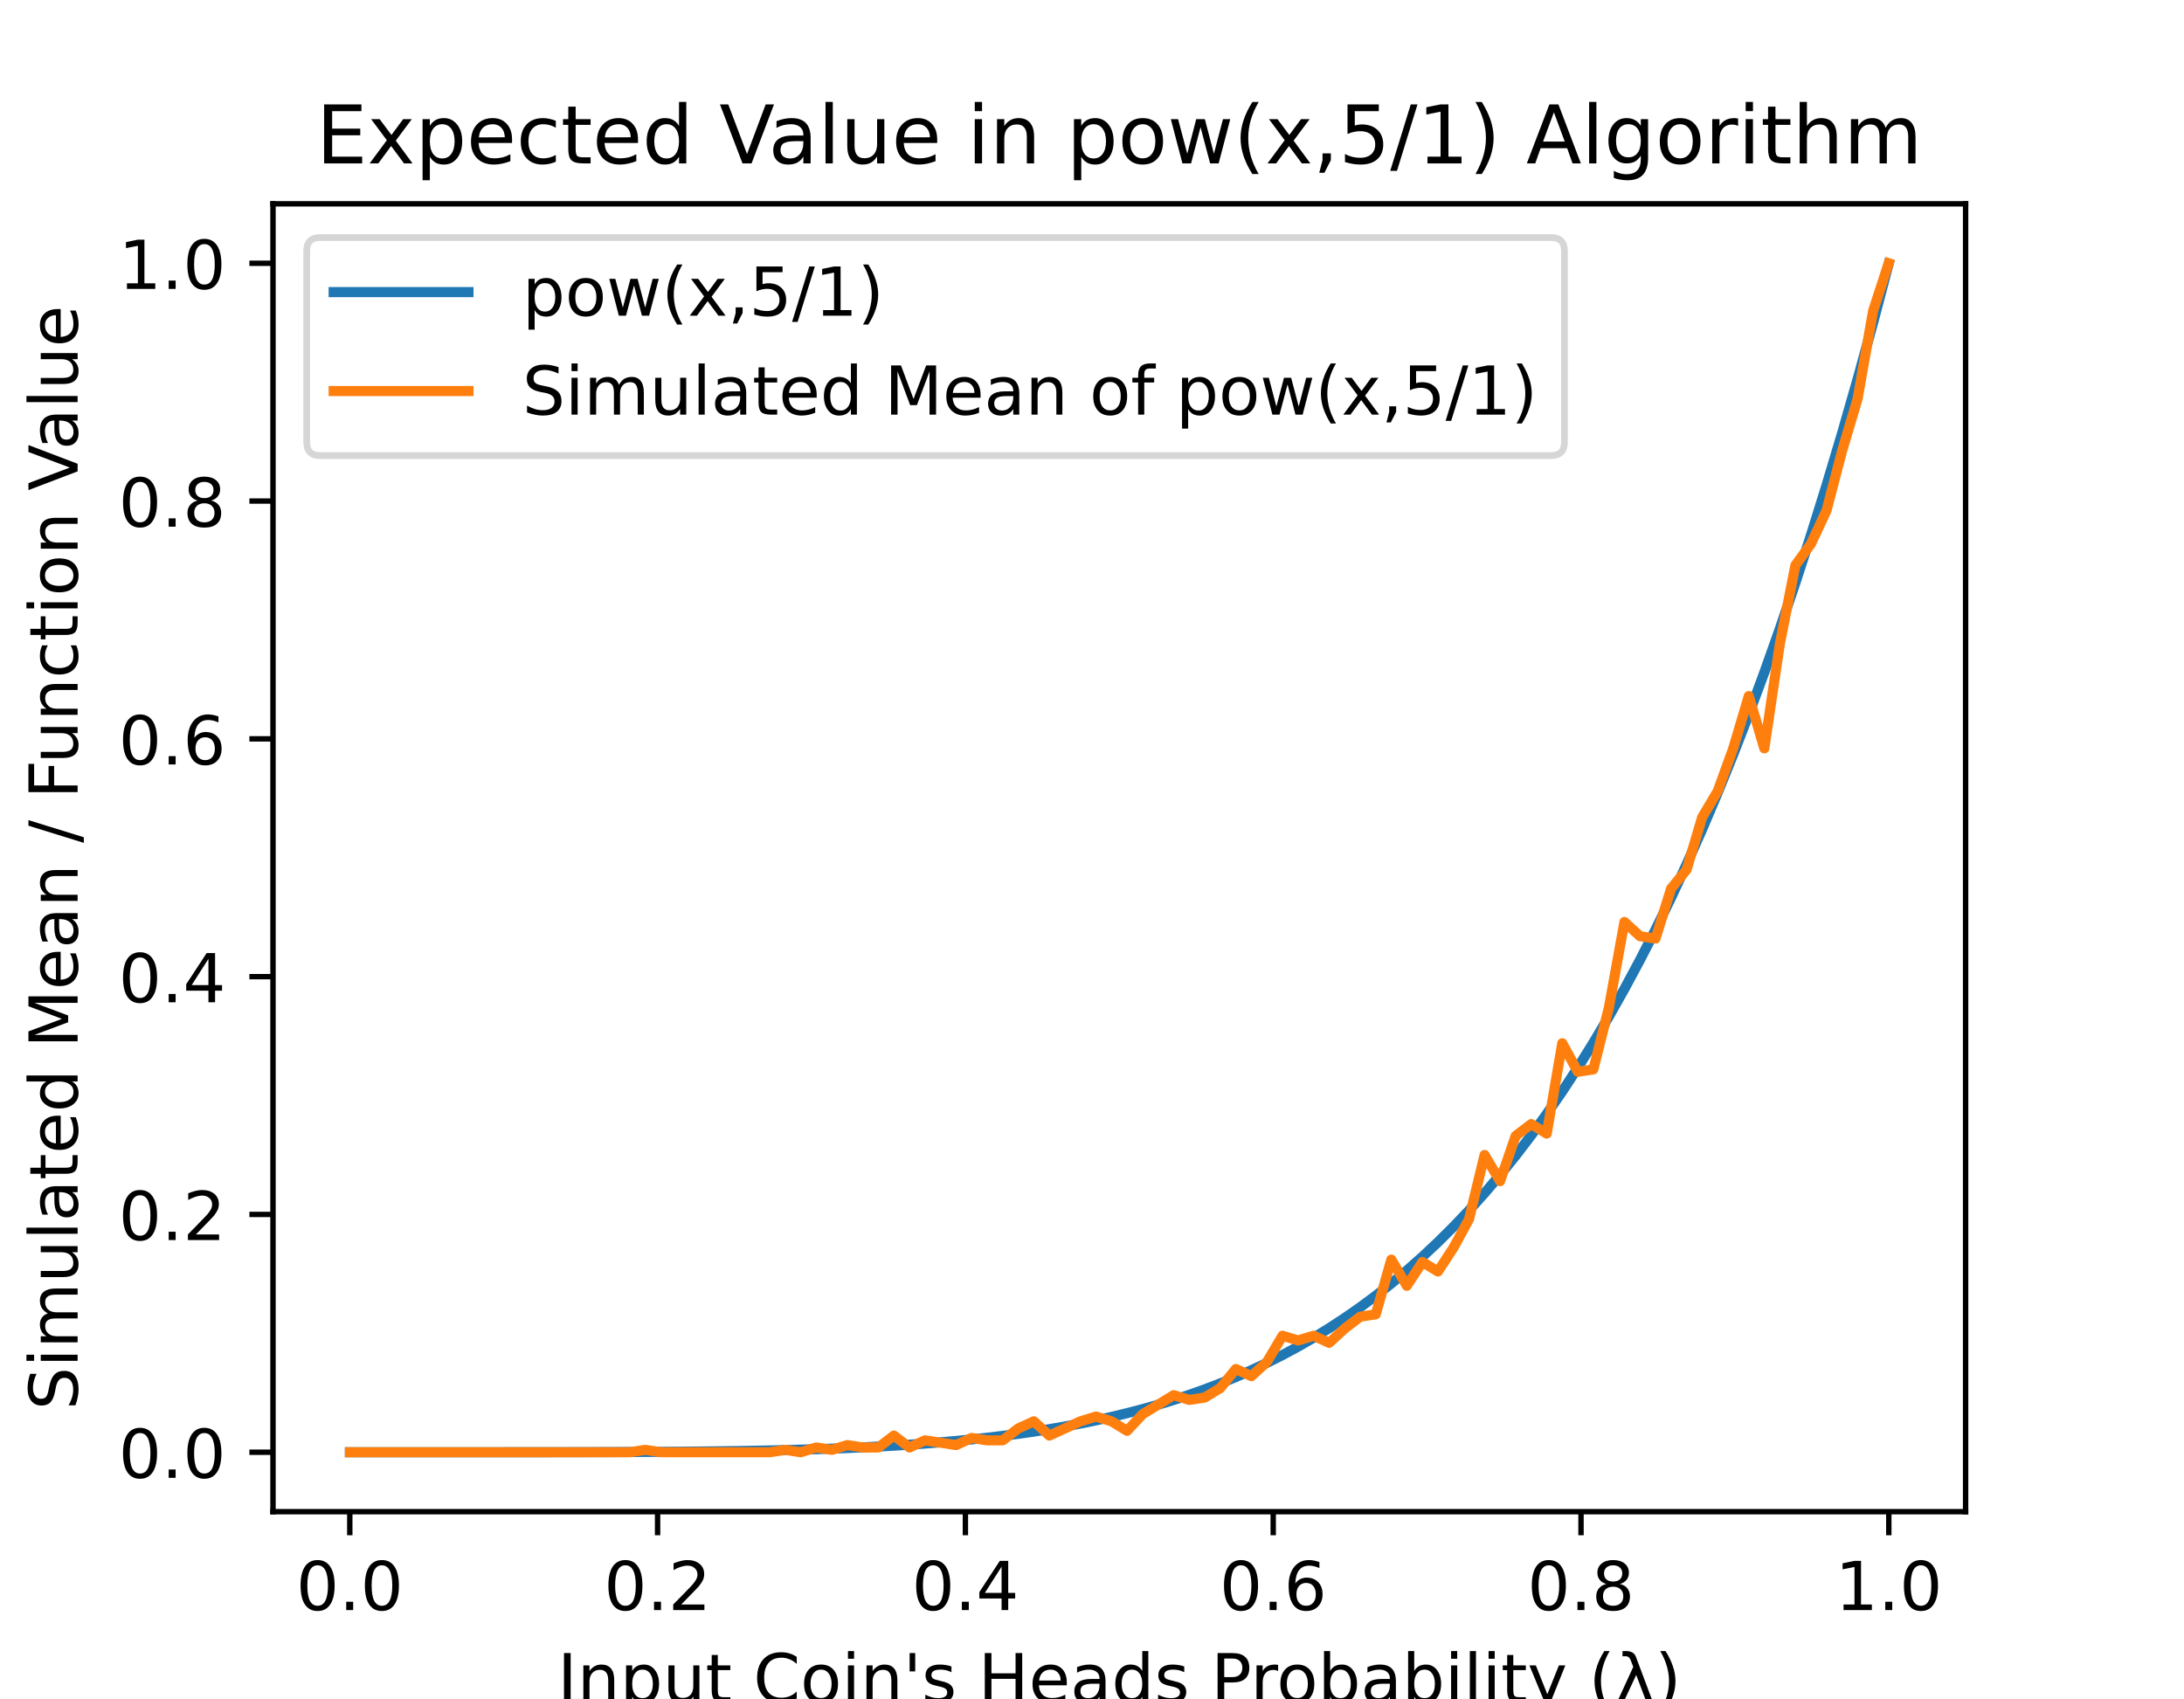
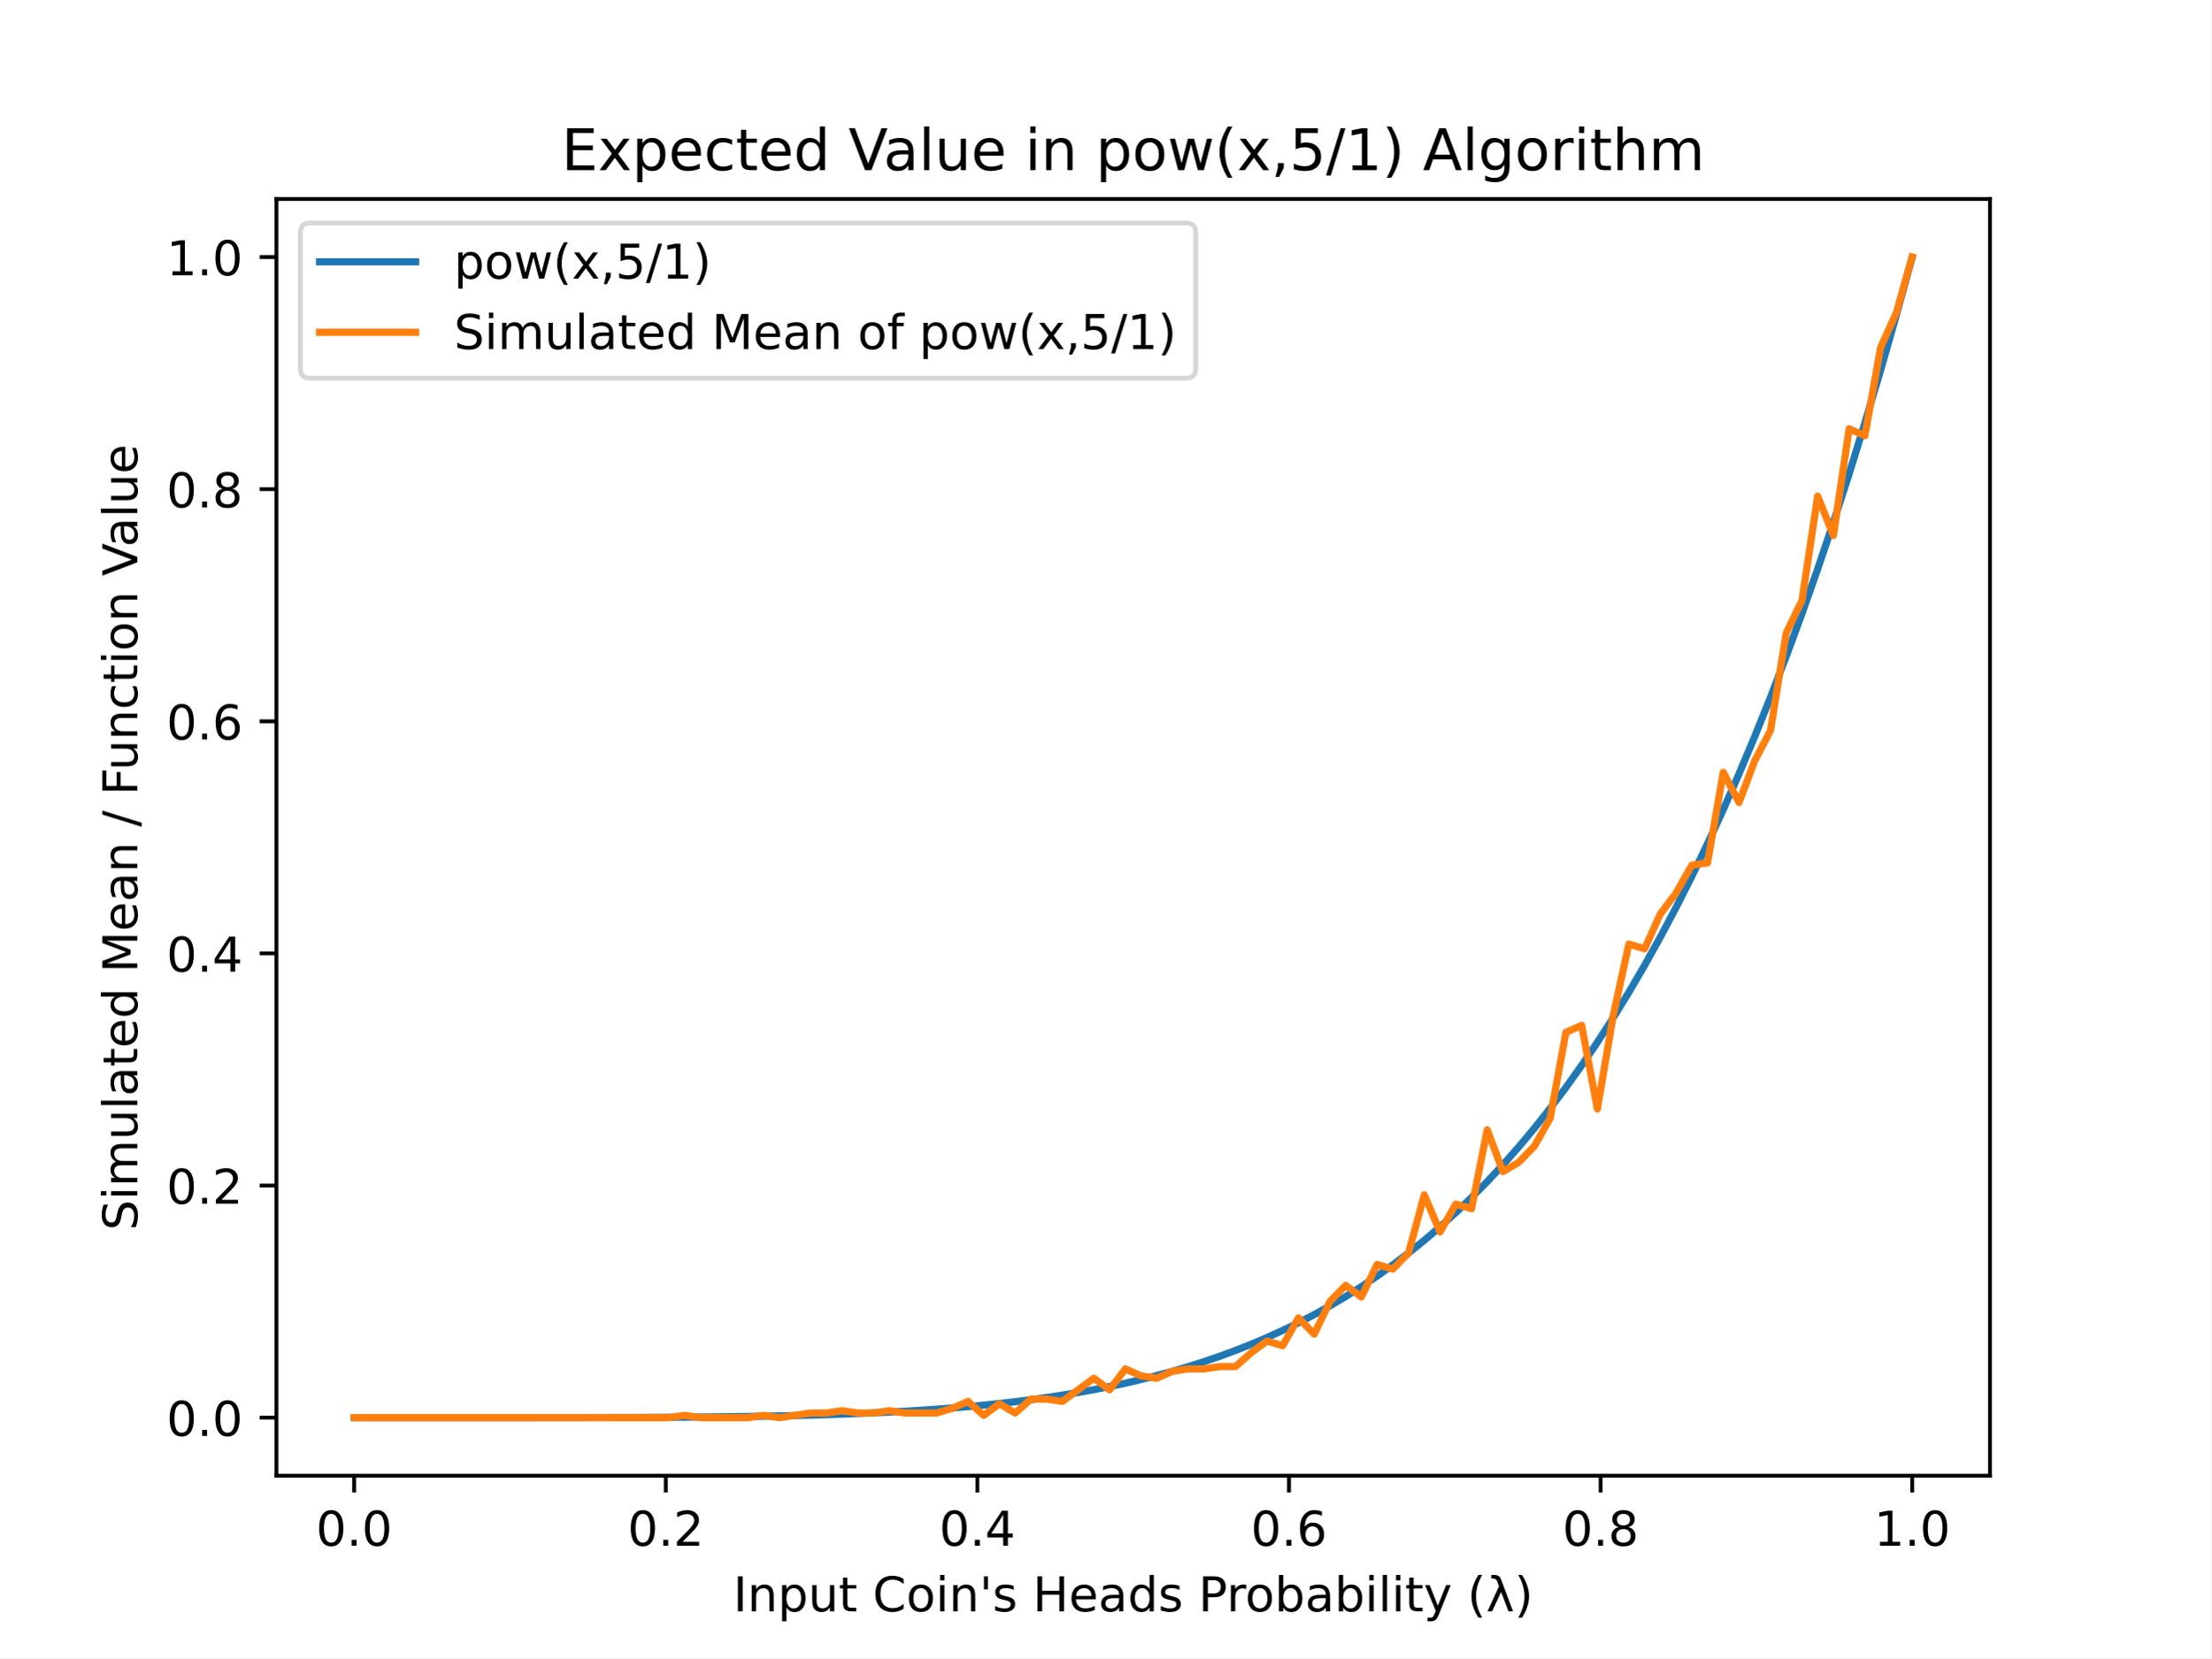
- <svg xmlns="http://www.w3.org/2000/svg" xmlns:xlink="http://www.w3.org/1999/xlink" height="252pt" version="1.1" viewBox="0 0 324 252" width="324pt">
+ <svg xmlns="http://www.w3.org/2000/svg" xmlns:xlink="http://www.w3.org/1999/xlink" height="345.6pt" version="1.1" viewBox="0 0 460.8 345.6" width="460.8pt">
  <defs>
    <style type="text/css">
*{stroke-linecap:butt;stroke-linejoin:round;}
  </style>
  </defs>
  <g id="figure_1">
    <g id="patch_1">
-       <path d="M 0 252  L 324 252  L 324 0  L 0 0  z " style="fill:#ffffff;" />
+       <path d="M 0 345.6  L 460.8 345.6  L 460.8 0  L 0 0  z " style="fill:#ffffff;" />
    </g>
    <g id="axes_1">
      <g id="patch_2">
-         <path d="M 40.5 224.28  L 291.6 224.28  L 291.6 30.24  L 40.5 30.24  z " style="fill:#ffffff;" />
+         <path d="M 57.6 307.584  L 414.72 307.584  L 414.72 41.472  L 57.6 41.472  z " style="fill:#ffffff;" />
      </g>
      <g id="matplotlib.axis_1">
        <g id="xtick_1">
          <g id="line2d_1">
            <defs>
-               <path d="M 0 0  L 0 3.5  " id="mb949a187b8" style="stroke:#000000;stroke-width:0.8;" />
+               <path d="M 0 0  L 0 3.5  " id="mbfa91864d5" style="stroke:#000000;stroke-width:0.8;" />
            </defs>
            <g>
-               <use style="stroke:#000000;stroke-width:0.8;" x="51.891" xlink:href="#mb949a187b8" y="224.28" />
+               <use style="stroke:#000000;stroke-width:0.8;" x="73.8" xlink:href="#mbfa91864d5" y="307.584" />
            </g>
          </g>
          <g id="text_1">
-             <text style="font-family:DejaVu Sans;font-size:10px;font-style:normal;font-weight:normal;text-anchor:middle;" transform="rotate(-0, 51.89081, 238.8784)" x="51.891" y="238.878">0.0</text>
+             <text style="font-family:DejaVu Sans;font-size:10px;font-style:normal;font-weight:normal;text-anchor:middle;" transform="rotate(-0, 73.80026, 322.1824)" x="73.8" y="322.182">0.0</text>
          </g>
        </g>
        <g id="xtick_2">
          <g id="line2d_2">
            <g>
-               <use style="stroke:#000000;stroke-width:0.8;" x="97.554" xlink:href="#mb949a187b8" y="224.28" />
+               <use style="stroke:#000000;stroke-width:0.8;" x="138.744" xlink:href="#mbfa91864d5" y="307.584" />
            </g>
          </g>
          <g id="text_2">
-             <text style="font-family:DejaVu Sans;font-size:10px;font-style:normal;font-weight:normal;text-anchor:middle;" transform="rotate(-0, 97.55448, 238.8784)" x="97.554" y="238.878">0.2</text>
+             <text style="font-family:DejaVu Sans;font-size:10px;font-style:normal;font-weight:normal;text-anchor:middle;" transform="rotate(-0, 138.7442, 322.1824)" x="138.744" y="322.182">0.2</text>
          </g>
        </g>
        <g id="xtick_3">
          <g id="line2d_3">
            <g>
-               <use style="stroke:#000000;stroke-width:0.8;" x="143.218" xlink:href="#mb949a187b8" y="224.28" />
+               <use style="stroke:#000000;stroke-width:0.8;" x="203.688" xlink:href="#mbfa91864d5" y="307.584" />
            </g>
          </g>
          <g id="text_3">
-             <text style="font-family:DejaVu Sans;font-size:10px;font-style:normal;font-weight:normal;text-anchor:middle;" transform="rotate(-0, 143.2182, 238.8784)" x="143.218" y="238.878">0.4</text>
+             <text style="font-family:DejaVu Sans;font-size:10px;font-style:normal;font-weight:normal;text-anchor:middle;" transform="rotate(-0, 203.6881, 322.1824)" x="203.688" y="322.182">0.4</text>
          </g>
        </g>
        <g id="xtick_4">
          <g id="line2d_4">
            <g>
-               <use style="stroke:#000000;stroke-width:0.8;" x="188.882" xlink:href="#mb949a187b8" y="224.28" />
+               <use style="stroke:#000000;stroke-width:0.8;" x="268.632" xlink:href="#mbfa91864d5" y="307.584" />
            </g>
          </g>
          <g id="text_4">
-             <text style="font-family:DejaVu Sans;font-size:10px;font-style:normal;font-weight:normal;text-anchor:middle;" transform="rotate(-0, 188.8818, 238.8784)" x="188.882" y="238.878">0.6</text>
+             <text style="font-family:DejaVu Sans;font-size:10px;font-style:normal;font-weight:normal;text-anchor:middle;" transform="rotate(-0, 268.6319, 322.1824)" x="268.632" y="322.182">0.6</text>
          </g>
        </g>
        <g id="xtick_5">
          <g id="line2d_5">
            <g>
-               <use style="stroke:#000000;stroke-width:0.8;" x="234.546" xlink:href="#mb949a187b8" y="224.28" />
+               <use style="stroke:#000000;stroke-width:0.8;" x="333.576" xlink:href="#mbfa91864d5" y="307.584" />
            </g>
          </g>
          <g id="text_5">
-             <text style="font-family:DejaVu Sans;font-size:10px;font-style:normal;font-weight:normal;text-anchor:middle;" transform="rotate(-0, 234.5455, 238.8784)" x="234.546" y="238.878">0.8</text>
+             <text style="font-family:DejaVu Sans;font-size:10px;font-style:normal;font-weight:normal;text-anchor:middle;" transform="rotate(-0, 333.5758, 322.1824)" x="333.576" y="322.182">0.8</text>
          </g>
        </g>
        <g id="xtick_6">
          <g id="line2d_6">
            <g>
-               <use style="stroke:#000000;stroke-width:0.8;" x="280.209" xlink:href="#mb949a187b8" y="224.28" />
+               <use style="stroke:#000000;stroke-width:0.8;" x="398.52" xlink:href="#mbfa91864d5" y="307.584" />
            </g>
          </g>
          <g id="text_6">
-             <text style="font-family:DejaVu Sans;font-size:10px;font-style:normal;font-weight:normal;text-anchor:middle;" transform="rotate(-0, 280.2092, 238.8784)" x="280.209" y="238.878">1.0</text>
+             <text style="font-family:DejaVu Sans;font-size:10px;font-style:normal;font-weight:normal;text-anchor:middle;" transform="rotate(-0, 398.5197, 322.1824)" x="398.52" y="322.182">1.0</text>
          </g>
        </g>
        <g id="text_7">
-           <text style="font-family:DejaVu Sans;font-size:10px;font-style:normal;font-weight:normal;text-anchor:middle;" transform="rotate(-0, 166.05, 252.5566)" x="166.05" y="252.557">Input Coin's Heads Probability (λ)</text>
+           <text style="font-family:DejaVu Sans;font-size:10px;font-style:normal;font-weight:normal;text-anchor:middle;" transform="rotate(-0, 236.16, 335.8606)" x="236.16" y="335.861">Input Coin's Heads Probability (λ)</text>
        </g>
      </g>
      <g id="matplotlib.axis_2">
        <g id="ytick_1">
          <g id="line2d_7">
            <defs>
-               <path d="M 0 0  L -3.5 0  " id="m4113efa71e" style="stroke:#000000;stroke-width:0.8;" />
+               <path d="M 0 0  L -3.5 0  " id="m929bdd11f7" style="stroke:#000000;stroke-width:0.8;" />
            </defs>
            <g>
-               <use style="stroke:#000000;stroke-width:0.8;" x="40.5" xlink:href="#m4113efa71e" y="215.46" />
+               <use style="stroke:#000000;stroke-width:0.8;" x="57.6" xlink:href="#m929bdd11f7" y="295.488" />
            </g>
          </g>
          <g id="text_8">
-             <text style="font-family:DejaVu Sans;font-size:10px;font-style:normal;font-weight:normal;text-anchor:end;" transform="rotate(-0, 33.5, 219.2592)" x="33.5" y="219.259">0.0</text>
+             <text style="font-family:DejaVu Sans;font-size:10px;font-style:normal;font-weight:normal;text-anchor:end;" transform="rotate(-0, 50.6, 299.2872)" x="50.6" y="299.287">0.0</text>
          </g>
        </g>
        <g id="ytick_2">
          <g id="line2d_8">
            <g>
-               <use style="stroke:#000000;stroke-width:0.8;" x="40.5" xlink:href="#m4113efa71e" y="180.18" />
+               <use style="stroke:#000000;stroke-width:0.8;" x="57.6" xlink:href="#m929bdd11f7" y="247.104" />
            </g>
          </g>
          <g id="text_9">
-             <text style="font-family:DejaVu Sans;font-size:10px;font-style:normal;font-weight:normal;text-anchor:end;" transform="rotate(-0, 33.5, 183.9792)" x="33.5" y="183.979">0.2</text>
+             <text style="font-family:DejaVu Sans;font-size:10px;font-style:normal;font-weight:normal;text-anchor:end;" transform="rotate(-0, 50.6, 250.9032)" x="50.6" y="250.903">0.2</text>
          </g>
        </g>
        <g id="ytick_3">
          <g id="line2d_9">
            <g>
-               <use style="stroke:#000000;stroke-width:0.8;" x="40.5" xlink:href="#m4113efa71e" y="144.9" />
+               <use style="stroke:#000000;stroke-width:0.8;" x="57.6" xlink:href="#m929bdd11f7" y="198.72" />
            </g>
          </g>
          <g id="text_10">
-             <text style="font-family:DejaVu Sans;font-size:10px;font-style:normal;font-weight:normal;text-anchor:end;" transform="rotate(-0, 33.5, 148.6992)" x="33.5" y="148.699">0.4</text>
+             <text style="font-family:DejaVu Sans;font-size:10px;font-style:normal;font-weight:normal;text-anchor:end;" transform="rotate(-0, 50.6, 202.5192)" x="50.6" y="202.519">0.4</text>
          </g>
        </g>
        <g id="ytick_4">
          <g id="line2d_10">
            <g>
-               <use style="stroke:#000000;stroke-width:0.8;" x="40.5" xlink:href="#m4113efa71e" y="109.62" />
+               <use style="stroke:#000000;stroke-width:0.8;" x="57.6" xlink:href="#m929bdd11f7" y="150.336" />
            </g>
          </g>
          <g id="text_11">
-             <text style="font-family:DejaVu Sans;font-size:10px;font-style:normal;font-weight:normal;text-anchor:end;" transform="rotate(-0, 33.5, 113.4192)" x="33.5" y="113.419">0.6</text>
+             <text style="font-family:DejaVu Sans;font-size:10px;font-style:normal;font-weight:normal;text-anchor:end;" transform="rotate(-0, 50.6, 154.1352)" x="50.6" y="154.135">0.6</text>
          </g>
        </g>
        <g id="ytick_5">
          <g id="line2d_11">
            <g>
-               <use style="stroke:#000000;stroke-width:0.8;" x="40.5" xlink:href="#m4113efa71e" y="74.34" />
+               <use style="stroke:#000000;stroke-width:0.8;" x="57.6" xlink:href="#m929bdd11f7" y="101.952" />
            </g>
          </g>
          <g id="text_12">
-             <text style="font-family:DejaVu Sans;font-size:10px;font-style:normal;font-weight:normal;text-anchor:end;" transform="rotate(-0, 33.5, 78.13922)" x="33.5" y="78.139">0.8</text>
+             <text style="font-family:DejaVu Sans;font-size:10px;font-style:normal;font-weight:normal;text-anchor:end;" transform="rotate(-0, 50.6, 105.7512)" x="50.6" y="105.751">0.8</text>
          </g>
        </g>
        <g id="ytick_6">
          <g id="line2d_12">
            <g>
-               <use style="stroke:#000000;stroke-width:0.8;" x="40.5" xlink:href="#m4113efa71e" y="39.06" />
+               <use style="stroke:#000000;stroke-width:0.8;" x="57.6" xlink:href="#m929bdd11f7" y="53.568" />
            </g>
          </g>
          <g id="text_13">
-             <text style="font-family:DejaVu Sans;font-size:10px;font-style:normal;font-weight:normal;text-anchor:end;" transform="rotate(-0, 33.5, 42.85922)" x="33.5" y="42.859">1.0</text>
+             <text style="font-family:DejaVu Sans;font-size:10px;font-style:normal;font-weight:normal;text-anchor:end;" transform="rotate(-0, 50.6, 57.36722)" x="50.6" y="57.367">1.0</text>
          </g>
        </g>
        <g id="text_14">
-           <text style="font-family:DejaVu Sans;font-size:10px;font-style:normal;font-weight:normal;text-anchor:middle;" transform="rotate(-90, 11.51719, 127.26)" x="11.517" y="127.26">Simulated Mean / Function Value</text>
+           <text style="font-family:DejaVu Sans;font-size:10px;font-style:normal;font-weight:normal;text-anchor:middle;" transform="rotate(-90, 28.61719, 174.528)" x="28.617" y="174.528">Simulated Mean / Function Value</text>
        </g>
      </g>
      <g id="line2d_13">
-         <path clip-path="url(#p4f1543a6ad)" d="M 51.914 215.46  L 54.219 215.46  L 56.525 215.46  L 58.831 215.46  L 61.137 215.46  L 63.443 215.46  L 65.748 215.46  L 68.054 215.46  L 70.36 215.459  L 72.666 215.459  L 74.971 215.458  L 77.277 215.457  L 79.583 215.455  L 81.889 215.453  L 84.195 215.45  L 86.5 215.446  L 88.806 215.441  L 91.112 215.434  L 93.418 215.425  L 95.724 215.414  L 98.029 215.401  L 100.335 215.384  L 102.641 215.364  L 104.947 215.34  L 107.252 215.312  L 109.558 215.279  L 111.864 215.239  L 114.17 215.194  L 116.476 215.141  L 118.781 215.079  L 121.087 215.009  L 123.393 214.929  L 125.699 214.837  L 128.005 214.734  L 130.31 214.617  L 132.616 214.485  L 134.922 214.338  L 137.228 214.173  L 139.533 213.99  L 141.839 213.786  L 144.145 213.56  L 146.451 213.311  L 148.757 213.035  L 151.062 212.733  L 153.368 212.401  L 155.674 212.037  L 157.98 211.639  L 160.286 211.206  L 162.591 210.733  L 164.897 210.22  L 167.203 209.663  L 169.509 209.06  L 171.814 208.408  L 174.12 207.703  L 176.426 206.944  L 178.732 206.125  L 181.038 205.246  L 183.343 204.301  L 185.649 203.287  L 187.955 202.201  L 190.261 201.039  L 192.567 199.796  L 194.872 198.47  L 197.178 197.055  L 199.484 195.548  L 201.79 193.943  L 204.095 192.236  L 206.401 190.423  L 208.707 188.498  L 211.013 186.457  L 213.319 184.294  L 215.624 182.003  L 217.93 179.58  L 220.236 177.019  L 222.542 174.313  L 224.848 171.457  L 227.153 168.445  L 229.459 165.27  L 231.765 161.925  L 234.071 158.405  L 236.376 154.702  L 238.682 150.808  L 240.988 146.718  L 243.294 142.424  L 245.6 137.917  L 247.905 133.191  L 250.211 128.237  L 252.517 123.047  L 254.823 117.613  L 257.129 111.927  L 259.434 105.979  L 261.74 99.76  L 264.046 93.263  L 266.352 86.476  L 268.657 79.392  L 270.963 71.999  L 273.269 64.289  L 275.575 56.251  L 277.881 47.874  L 280.186 39.148  " style="fill:none;stroke:#1f77b4;stroke-linecap:square;stroke-width:1.5;" />
+         <path clip-path="url(#p3b349b18e0)" d="M 73.833 295.488  L 77.112 295.488  L 80.391 295.488  L 83.671 295.488  L 86.95 295.488  L 90.229 295.488  L 93.509 295.488  L 96.788 295.488  L 100.067 295.487  L 103.347 295.486  L 106.626 295.485  L 109.905 295.484  L 113.185 295.482  L 116.464 295.479  L 119.743 295.474  L 123.023 295.469  L 126.302 295.461  L 129.581 295.452  L 132.861 295.44  L 136.14 295.425  L 139.42 295.406  L 142.699 295.384  L 145.978 295.357  L 149.258 295.324  L 152.537 295.285  L 155.816 295.239  L 159.096 295.185  L 162.375 295.123  L 165.654 295.05  L 168.934 294.966  L 172.213 294.869  L 175.492 294.759  L 178.772 294.634  L 182.051 294.492  L 185.33 294.332  L 188.61 294.151  L 191.889 293.949  L 195.168 293.723  L 198.448 293.472  L 201.727 293.192  L 205.006 292.882  L 208.286 292.54  L 211.565 292.163  L 214.844 291.748  L 218.124 291.292  L 221.403 290.793  L 224.682 290.248  L 227.962 289.653  L 231.241 289.006  L 234.52 288.302  L 237.8 287.538  L 241.079 286.711  L 244.358 285.817  L 247.638 284.85  L 250.917 283.808  L 254.196 282.686  L 257.476 281.48  L 260.755 280.184  L 264.034 278.794  L 267.314 277.304  L 270.593 275.71  L 273.872 274.007  L 277.152 272.187  L 280.431 270.247  L 283.71 268.18  L 286.99 265.979  L 290.269 263.638  L 293.548 261.151  L 296.828 258.512  L 300.107 255.712  L 303.386 252.746  L 306.666 249.605  L 309.945 246.281  L 313.224 242.769  L 316.504 239.058  L 319.783 235.141  L 323.062 231.01  L 326.342 226.655  L 329.621 222.069  L 332.9 217.241  L 336.18 212.162  L 339.459 206.823  L 342.739 201.214  L 346.018 195.324  L 349.297 189.144  L 352.577 182.662  L 355.856 175.868  L 359.135 168.751  L 362.415 161.298  L 365.694 153.5  L 368.973 145.342  L 372.253 136.814  L 375.532 127.903  L 378.811 118.596  L 382.091 108.88  L 385.37 98.742  L 388.649 88.168  L 391.929 77.144  L 395.208 65.656  L 398.487 53.689  " style="fill:none;stroke:#1f77b4;stroke-linecap:square;stroke-width:1.5;" />
      </g>
      <g id="line2d_14">
-         <path clip-path="url(#p4f1543a6ad)" d="M 51.914 215.46  L 54.219 215.46  L 56.525 215.46  L 58.831 215.46  L 61.137 215.46  L 63.443 215.46  L 65.748 215.46  L 68.054 215.46  L 70.36 215.46  L 72.666 215.46  L 74.971 215.46  L 77.277 215.46  L 79.583 215.46  L 81.889 215.46  L 84.195 215.46  L 86.5 215.46  L 88.806 215.46  L 91.112 215.46  L 93.418 215.46  L 95.724 215.107  L 98.029 215.46  L 100.335 215.46  L 102.641 215.46  L 104.947 215.46  L 107.252 215.46  L 109.558 215.46  L 111.864 215.46  L 114.17 215.46  L 116.476 215.107  L 118.781 215.46  L 121.087 214.754  L 123.393 215.107  L 125.699 214.402  L 128.005 214.754  L 130.31 214.754  L 132.616 212.99  L 134.922 214.754  L 137.228 213.696  L 139.533 214.049  L 141.839 214.402  L 144.145 213.343  L 146.451 213.696  L 148.757 213.696  L 151.062 211.932  L 153.368 210.874  L 155.674 212.99  L 157.98 211.932  L 160.286 210.874  L 162.591 210.168  L 164.897 210.874  L 167.203 212.285  L 169.509 209.815  L 171.814 208.404  L 174.12 206.993  L 176.426 207.698  L 178.732 207.346  L 181.038 205.934  L 183.343 203.112  L 185.649 204.17  L 187.955 202.054  L 190.261 198.173  L 192.567 198.878  L 194.872 198.173  L 197.178 199.231  L 199.484 197.114  L 201.79 195.35  L 204.095 194.998  L 206.401 186.883  L 208.707 190.764  L 211.013 187.236  L 213.319 188.647  L 215.624 185.119  L 217.93 180.886  L 220.236 171.36  L 222.542 175.241  L 224.848 168.538  L 227.153 166.774  L 229.459 168.185  L 231.765 154.778  L 234.071 159.012  L 236.376 158.659  L 238.682 149.486  L 240.988 136.786  L 243.294 138.902  L 245.6 139.255  L 247.905 131.846  L 250.211 129.024  L 252.517 121.262  L 254.823 117.382  L 257.129 111.031  L 259.434 103.27  L 261.74 111.031  L 264.046 95.508  L 266.352 83.866  L 268.657 80.69  L 270.963 75.751  L 273.269 66.931  L 275.575 59.17  L 277.881 46.116  L 280.186 39.06  " style="fill:none;stroke:#ff7f0e;stroke-linecap:square;stroke-width:1.5;" />
+         <path clip-path="url(#p3b349b18e0)" d="M 73.833 295.488  L 77.112 295.488  L 80.391 295.488  L 83.671 295.488  L 86.95 295.488  L 90.229 295.488  L 93.509 295.488  L 96.788 295.488  L 100.067 295.488  L 103.347 295.488  L 106.626 295.488  L 109.905 295.488  L 113.185 295.488  L 116.464 295.488  L 119.743 295.488  L 123.023 295.488  L 126.302 295.488  L 129.581 295.488  L 132.861 295.488  L 136.14 295.488  L 139.42 295.488  L 142.699 295.004  L 145.978 295.488  L 149.258 295.488  L 152.537 295.488  L 155.816 295.488  L 159.096 295.004  L 162.375 295.488  L 165.654 295.004  L 168.934 294.52  L 172.213 294.52  L 175.492 294.036  L 178.772 294.52  L 182.051 294.52  L 185.33 294.036  L 188.61 294.52  L 191.889 294.52  L 195.168 294.52  L 198.448 293.553  L 201.727 292.101  L 205.006 295.004  L 208.286 292.585  L 211.565 294.52  L 214.844 291.617  L 218.124 291.617  L 221.403 292.101  L 224.682 289.682  L 227.962 287.263  L 231.241 289.682  L 234.52 285.327  L 237.8 286.779  L 241.079 287.263  L 244.358 285.811  L 247.638 285.327  L 250.917 285.327  L 254.196 284.844  L 257.476 284.844  L 260.755 281.94  L 264.034 279.521  L 267.314 280.489  L 270.593 274.683  L 273.872 278.07  L 277.152 271.296  L 280.431 267.909  L 283.71 270.328  L 286.99 263.555  L 290.269 264.522  L 293.548 261.135  L 296.828 249.039  L 300.107 256.781  L 303.386 250.975  L 306.666 251.942  L 309.945 235.492  L 313.224 244.201  L 316.504 242.266  L 319.783 238.879  L 323.062 233.073  L 326.342 215.171  L 329.621 213.719  L 332.9 231.137  L 336.18 211.784  L 339.459 196.785  L 342.739 197.752  L 346.018 190.495  L 349.297 186.14  L 352.577 180.334  L 355.856 179.85  L 359.135 160.98  L 362.415 167.27  L 365.694 158.561  L 368.973 152.271  L 372.253 131.95  L 375.532 125.176  L 378.811 103.404  L 382.091 111.629  L 385.37 89.372  L 388.649 90.824  L 391.929 72.438  L 395.208 65.18  L 398.487 53.568  " style="fill:none;stroke:#ff7f0e;stroke-linecap:square;stroke-width:1.5;" />
      </g>
      <g id="patch_3">
-         <path d="M 40.5 224.28  L 40.5 30.24  " style="fill:none;stroke:#000000;stroke-linecap:square;stroke-linejoin:miter;stroke-width:0.8;" />
+         <path d="M 57.6 307.584  L 57.6 41.472  " style="fill:none;stroke:#000000;stroke-linecap:square;stroke-linejoin:miter;stroke-width:0.8;" />
      </g>
      <g id="patch_4">
-         <path d="M 291.6 224.28  L 291.6 30.24  " style="fill:none;stroke:#000000;stroke-linecap:square;stroke-linejoin:miter;stroke-width:0.8;" />
+         <path d="M 414.72 307.584  L 414.72 41.472  " style="fill:none;stroke:#000000;stroke-linecap:square;stroke-linejoin:miter;stroke-width:0.8;" />
      </g>
      <g id="patch_5">
-         <path d="M 40.5 224.28  L 291.6 224.28  " style="fill:none;stroke:#000000;stroke-linecap:square;stroke-linejoin:miter;stroke-width:0.8;" />
+         <path d="M 57.6 307.584  L 414.72 307.584  " style="fill:none;stroke:#000000;stroke-linecap:square;stroke-linejoin:miter;stroke-width:0.8;" />
      </g>
      <g id="patch_6">
-         <path d="M 40.5 30.24  L 291.6 30.24  " style="fill:none;stroke:#000000;stroke-linecap:square;stroke-linejoin:miter;stroke-width:0.8;" />
+         <path d="M 57.6 41.472  L 414.72 41.472  " style="fill:none;stroke:#000000;stroke-linecap:square;stroke-linejoin:miter;stroke-width:0.8;" />
      </g>
      <g id="text_15">
-         <text style="font-family:DejaVu Sans;font-size:12px;font-style:normal;font-weight:normal;text-anchor:middle;" transform="rotate(-0, 166.05, 24.24)" x="166.05" y="24.24">Expected Value in pow(x,5/1) Algorithm</text>
+         <text style="font-family:DejaVu Sans;font-size:12px;font-style:normal;font-weight:normal;text-anchor:middle;" transform="rotate(-0, 236.16, 35.472)" x="236.16" y="35.472">Expected Value in pow(x,5/1) Algorithm</text>
      </g>
      <g id="legend_1">
        <g id="patch_7">
-           <path d="M 47.5 67.596  L 230.092 67.596  Q 232.092 67.596 232.092 65.596  L 232.092 37.24  Q 232.092 35.24 230.092 35.24  L 47.5 35.24  Q 45.5 35.24 45.5 37.24  L 45.5 65.596  Q 45.5 67.596 47.5 67.596  z " style="fill:#ffffff;opacity:0.8;stroke:#cccccc;stroke-linejoin:miter;" />
+           <path d="M 64.6 78.828  L 247.192 78.828  Q 249.192 78.828 249.192 76.828  L 249.192 48.472  Q 249.192 46.472 247.192 46.472  L 64.6 46.472  Q 62.6 46.472 62.6 48.472  L 62.6 76.828  Q 62.6 78.828 64.6 78.828  z " style="fill:#ffffff;opacity:0.8;stroke:#cccccc;stroke-linejoin:miter;" />
        </g>
        <g id="line2d_15">
-           <path d="M 49.5 43.338  L 69.5 43.338  " style="fill:none;stroke:#1f77b4;stroke-linecap:square;stroke-width:1.5;" />
+           <path d="M 66.6 54.57  L 86.6 54.57  " style="fill:none;stroke:#1f77b4;stroke-linecap:square;stroke-width:1.5;" />
        </g>
        <g id="line2d_16" />
        <g id="text_16">
-           <text style="font-family:DejaVu Sans;font-size:10px;font-style:normal;font-weight:normal;text-anchor:start;" transform="rotate(-0, 77.5, 46.83844)" x="77.5" y="46.838">pow(x,5/1)</text>
+           <text style="font-family:DejaVu Sans;font-size:10px;font-style:normal;font-weight:normal;text-anchor:start;" transform="rotate(-0, 94.6, 58.07044)" x="94.6" y="58.07">pow(x,5/1)</text>
        </g>
        <g id="line2d_17">
-           <path d="M 49.5 58.017  L 69.5 58.017  " style="fill:none;stroke:#ff7f0e;stroke-linecap:square;stroke-width:1.5;" />
+           <path d="M 66.6 69.249  L 86.6 69.249  " style="fill:none;stroke:#ff7f0e;stroke-linecap:square;stroke-width:1.5;" />
        </g>
        <g id="line2d_18" />
        <g id="text_17">
-           <text style="font-family:DejaVu Sans;font-size:10px;font-style:normal;font-weight:normal;text-anchor:start;" transform="rotate(-0, 77.5, 61.51656)" x="77.5" y="61.517">Simulated Mean of pow(x,5/1)</text>
+           <text style="font-family:DejaVu Sans;font-size:10px;font-style:normal;font-weight:normal;text-anchor:start;" transform="rotate(-0, 94.6, 72.74856)" x="94.6" y="72.749">Simulated Mean of pow(x,5/1)</text>
        </g>
      </g>
    </g>
  </g>
  <defs>
-     <clipPath id="p4f1543a6ad">
-       <rect height="194.04" width="251.1" x="40.5" y="30.24" />
+     <clipPath id="p3b349b18e0">
+       <rect height="266.112" width="357.12" x="57.6" y="41.472" />
    </clipPath>
  </defs>
</svg>
